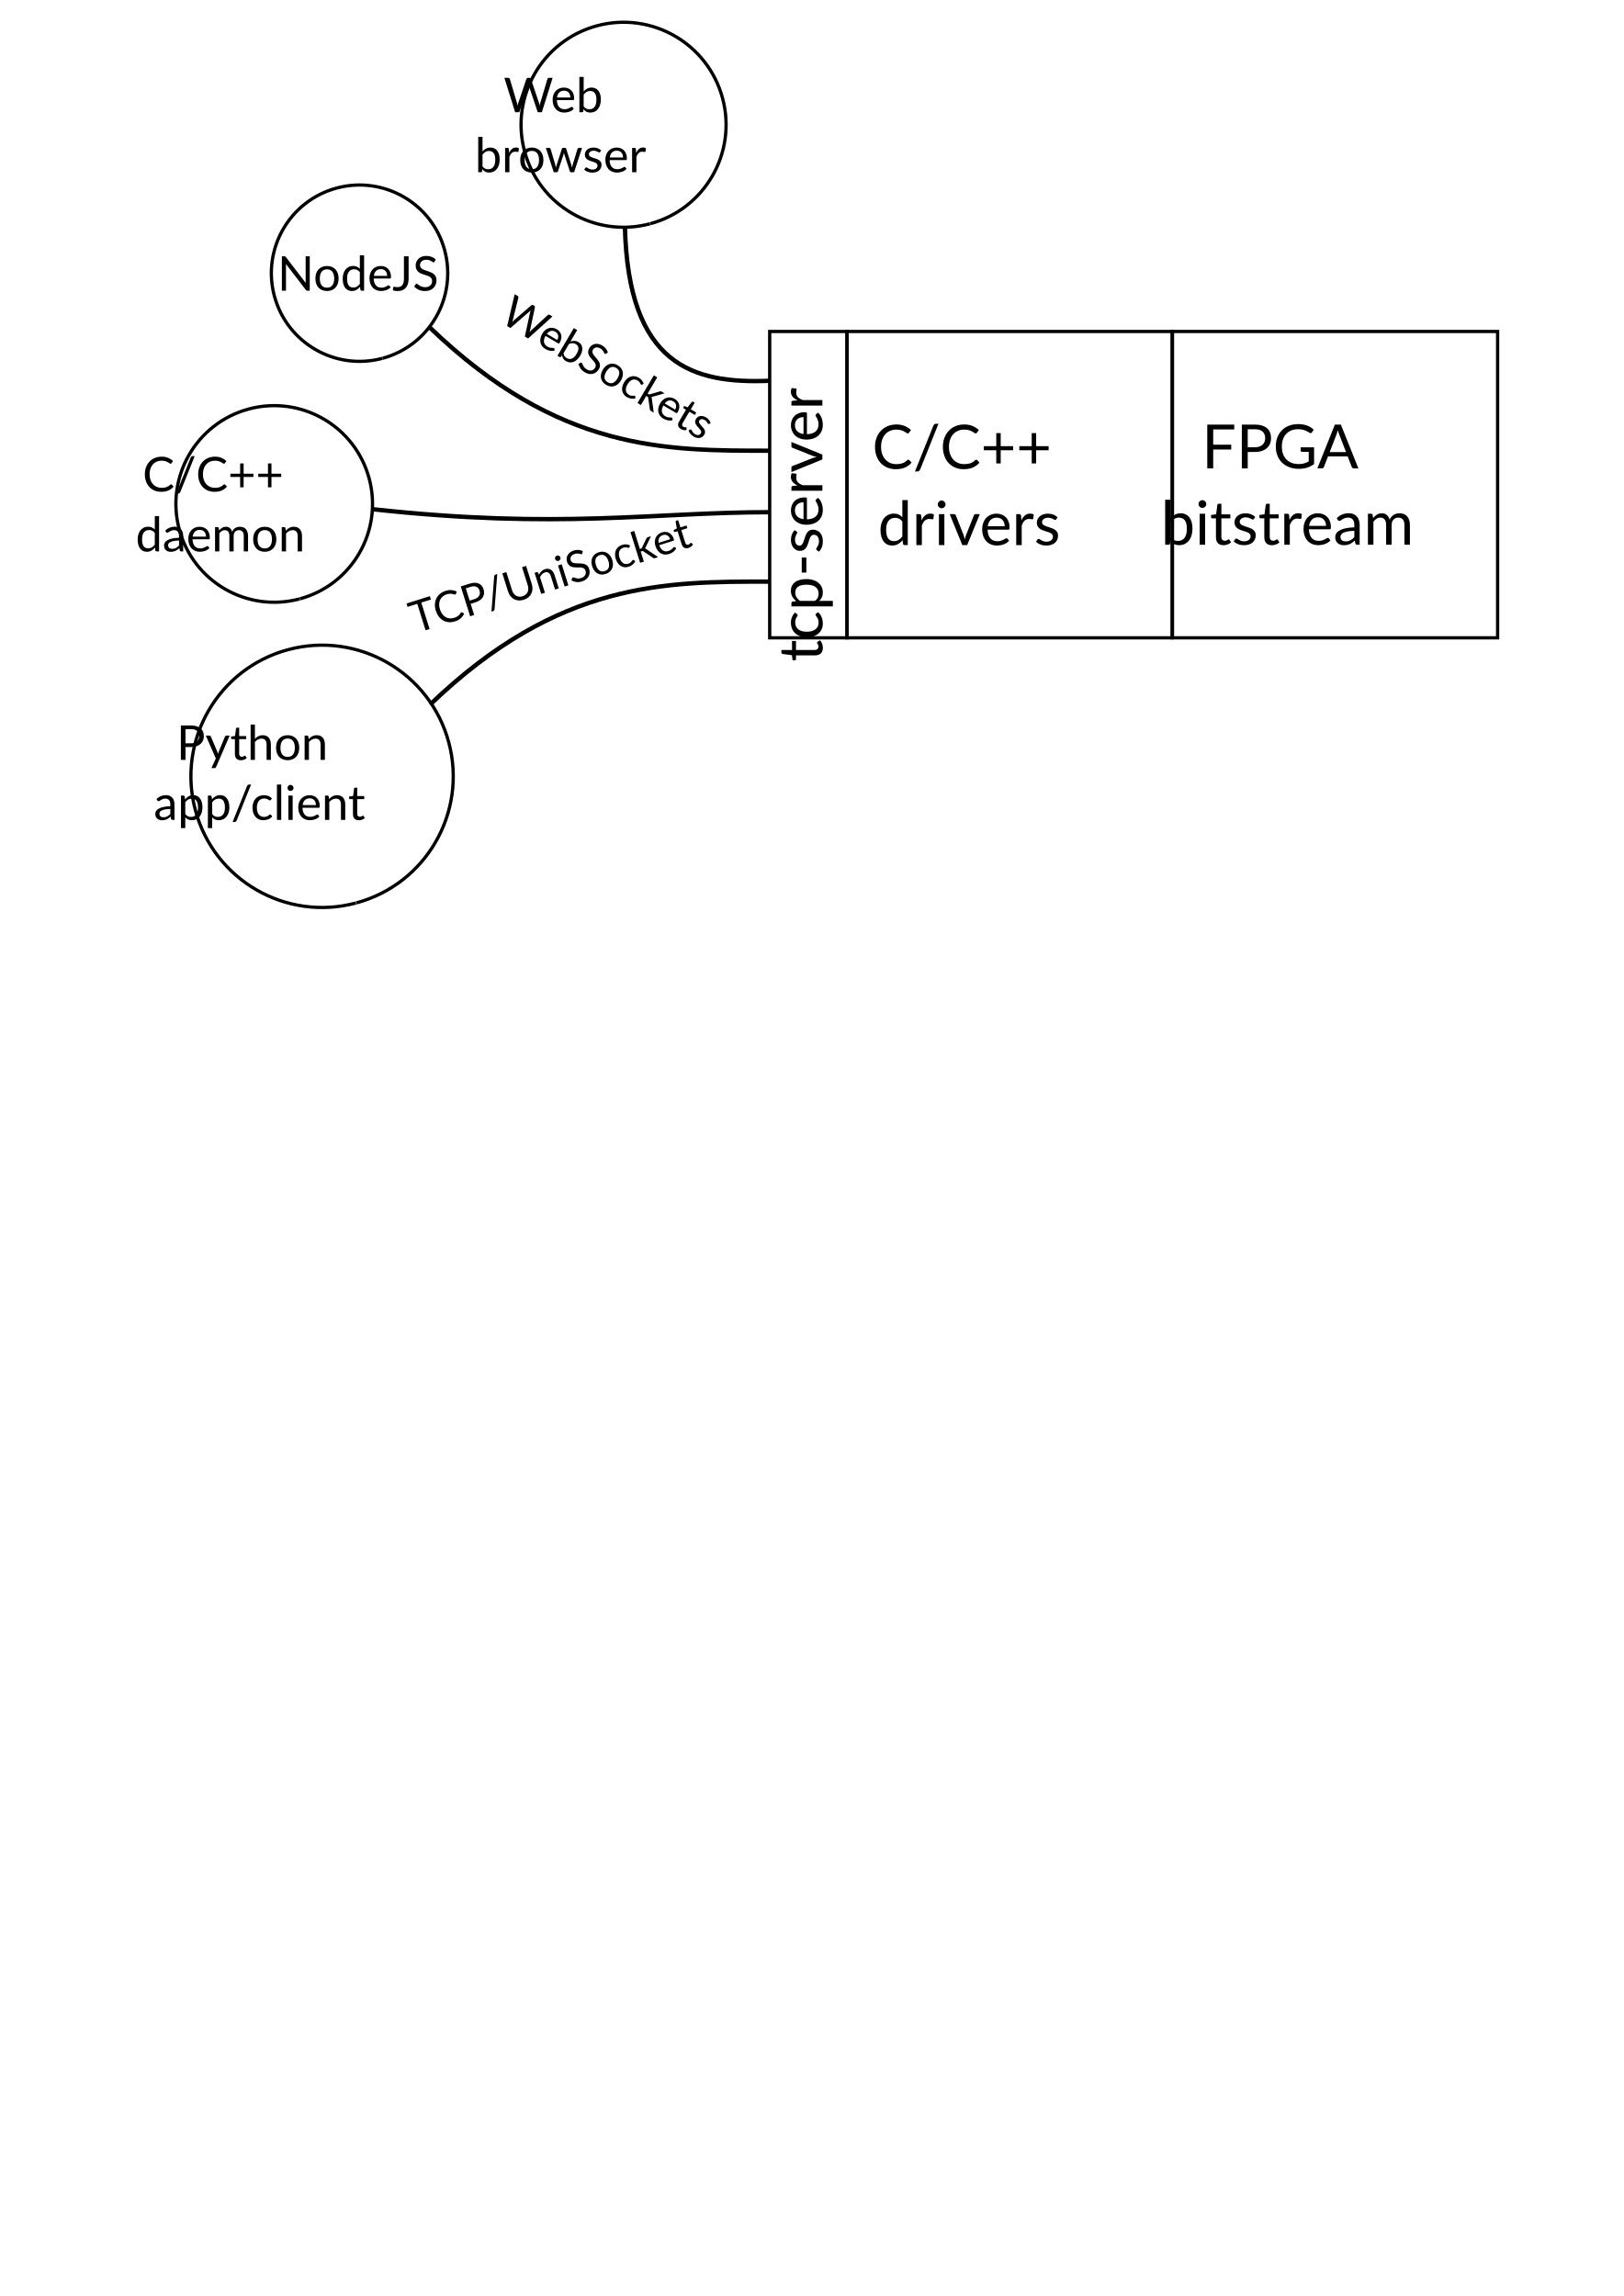
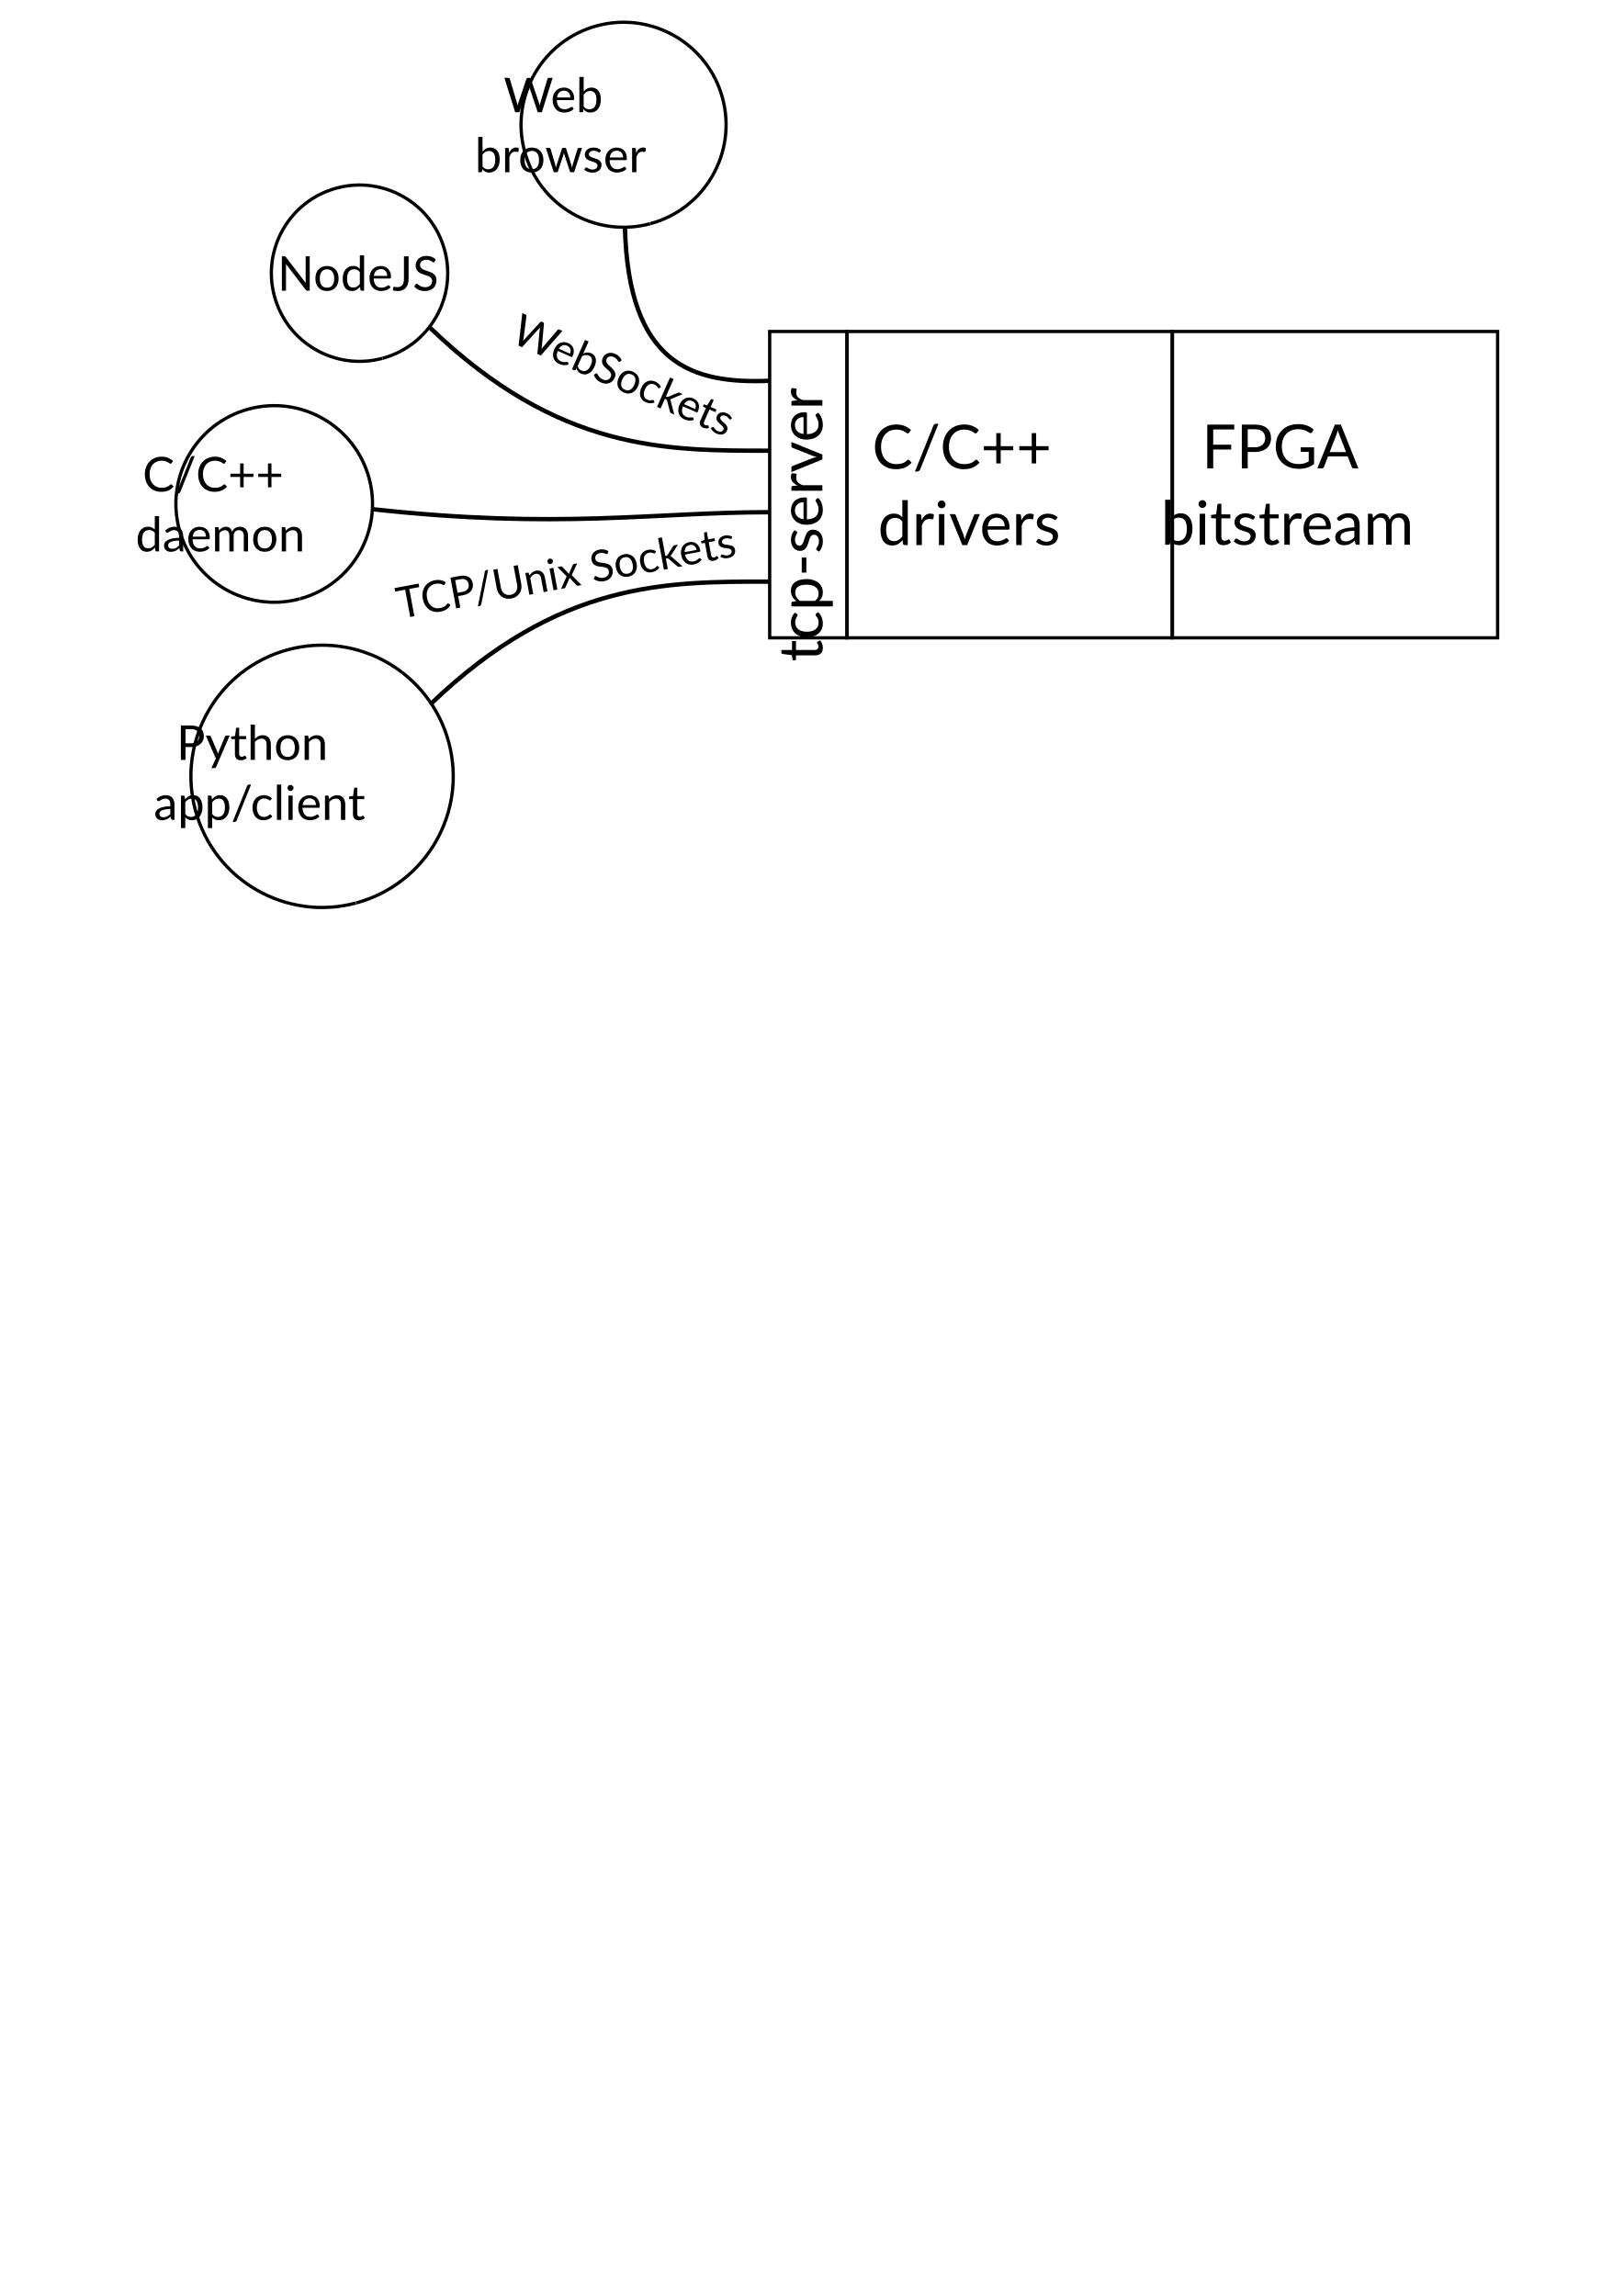
<svg xmlns="http://www.w3.org/2000/svg" width="744.094" height="1052.362" id="svg2" version="1.1">
  <defs id="defs4" />
  <g id="layer1">
    <g transform="translate(-149.1641,0.1071576)" id="g2993-1">
      <g transform="translate(-148.9975,2.1429446e-7)" id="g2993-9">
        <g id="g3089">
          <g transform="translate(298.1616,-0.8905657)" id="g2993">
            <rect style="fill:none;stroke:#000000;stroke-width:1.492;stroke-miterlimit:4;stroke-opacity:1;stroke-dasharray:none;stroke-dashoffset:0" id="rect2985" width="148.997" height="140.411" x="537.315" y="152.714" />
            <text xml:space="preserve" style="font-size:13px;font-style:normal;font-variant:normal;font-weight:normal;font-stretch:normal;line-height:125%;letter-spacing:0px;word-spacing:0px;fill:#000000;fill-opacity:1;stroke:none;font-family:Lato;-inkscape-font-specification:Lato" x="611.601" y="215.451" id="text2987">
              <tspan id="tspan2989" x="611.601" y="215.451" style="font-size:28px;text-align:center;text-anchor:middle">FPGA</tspan>
              <tspan x="611.601" y="250.451" id="tspan2991" style="font-size:28px;text-align:center;text-anchor:middle">bitstream</tspan>
            </text>
          </g>
          <rect style="fill:none;stroke:#000000;stroke-width:1.492;stroke-miterlimit:4;stroke-opacity:1;stroke-dasharray:none;stroke-dashoffset:0" id="rect2985-3" width="148.997" height="140.411" x="537.315" y="151.824" transform="translate(148.9975,-2.1429446e-7)" />
          <text xml:space="preserve" style="font-size:13px;font-style:normal;font-variant:normal;font-weight:normal;font-stretch:normal;line-height:125%;letter-spacing:0px;word-spacing:0px;fill:#000000;fill-opacity:1;stroke:none;font-family:Lato;-inkscape-font-specification:Lato" x="611.601" y="214.728" id="text2987-5" transform="translate(148.9975,-2.1429446e-7)">
            <tspan x="611.601" y="214.728" id="tspan2991-6" style="font-size:28px;text-align:center;text-anchor:middle">C/C++</tspan>
            <tspan id="tspan3031" x="611.601" y="249.728" style="font-size:28px;text-align:center;text-anchor:middle">drivers</tspan>
          </text>
          <rect style="fill:none;stroke:#000000;stroke-width:1.492;stroke-miterlimit:4;stroke-opacity:1;stroke-dasharray:none;stroke-dashoffset:0" id="rect2985-2" width="35.426" height="140.411" x="650.887" y="151.824" />
          <text transform="matrix(0,-1,1,0,0,0)" xml:space="preserve" style="font-size:13px;font-style:normal;font-variant:normal;font-weight:normal;font-stretch:normal;line-height:125%;letter-spacing:0px;word-spacing:0px;fill:#000000;fill-opacity:1;stroke:none;font-family:Lato;-inkscape-font-specification:Lato" x="-222.038" y="675.032" id="text2987-1">
            <tspan x="-222.038" y="675.032" id="tspan2991-1" style="font-size:28px;text-align:center;text-anchor:middle">tcp-server</tspan>
          </text>
        </g>
        <g id="g3075">
          <g id="g3103" transform="translate(98.97753,-14.21392)">
            <g id="g3135">
              <g id="g4033" transform="translate(0,-13.13198)">
                <path style="fill:none;stroke:#000000;stroke-width:1.492;stroke-miterlimit:4;stroke-opacity:1;stroke-dasharray:none;stroke-dashoffset:0" id="path3069" d="m 186.906,115.868 c -25.059,6.71 -50.813,-8.165 -57.523,-33.224 -6.71,-25.059 8.165,-50.813 33.224,-57.523 25.059,-6.71 50.813,8.165 57.523,33.224 6.696,25.008 -8.105,50.72 -33.093,57.488" transform="translate(310.1916,13.92618)" />
                <text xml:space="preserve" style="font-size:13px;font-style:normal;font-variant:normal;font-weight:normal;font-stretch:normal;line-height:125%;letter-spacing:0px;word-spacing:0px;fill:#000000;fill-opacity:1;stroke:none;font-family:Lato;-inkscape-font-specification:Lato" x="484.347" y="78.684" id="text3071">
                  <tspan id="tspan3073" x="484.347" y="78.684" style="font-size:22px;text-align:center;text-anchor:middle">Web</tspan>
                  <tspan id="tspan4031" x="484.347" y="106.184" style="font-size:22px;text-align:center;text-anchor:middle">browser</tspan>
                </text>
              </g>
            </g>
            <g transform="translate(75.96895,53.53982)" id="g3135-5" />
          </g>
          <g transform="translate(-19.26364,54.43952)" id="g3103-9">
            <path style="fill:none;stroke:#000000;stroke-width:1.492;stroke-miterlimit:4;stroke-opacity:1;stroke-dasharray:none;stroke-dashoffset:0" id="path3069-0" d="m 185.208,109.525 c -21.556,5.772 -43.71,-7.024 -49.482,-28.58 -5.772,-21.556 7.024,-43.71 28.58,-49.482 21.556,-5.772 43.71,7.024 49.482,28.58 5.76,21.512 -6.972,43.63 -28.467,49.452" transform="translate(307.4361,0.176182)" />
            <text xml:space="preserve" style="font-size:13px;font-style:normal;font-variant:normal;font-weight:normal;font-stretch:normal;line-height:125%;letter-spacing:0px;word-spacing:0px;fill:#000000;fill-opacity:1;stroke:none;font-family:Lato;-inkscape-font-specification:Lato" x="444.59" y="78.684" id="text3071-9">
              <tspan id="tspan3073-9" x="444.59" y="78.684" style="font-size:22px">NodeJS</tspan>
            </text>
          </g>
          <g id="g3103-4" transform="translate(-196.4194,171.641)">
            <g id="g3135-3">
              <g id="g3202" transform="translate(163.5714,97.85714)">
                <path style="fill:none;stroke:#000000;stroke-width:1.492;stroke-miterlimit:4;stroke-opacity:1;stroke-dasharray:none;stroke-dashoffset:0" id="path3069-7" d="m 190.303,128.553 c -32.065,8.586 -65.019,-10.448 -73.605,-42.513 -8.586,-32.065 10.448,-65.019 42.513,-73.605 32.065,-8.586 65.019,10.448 73.605,42.513 8.568,32 -10.371,64.899 -42.345,73.56" transform="translate(303.8539,15.72468)" />
                <text xml:space="preserve" style="font-size:13px;font-style:normal;font-variant:normal;font-weight:normal;font-stretch:normal;line-height:125%;letter-spacing:0px;word-spacing:0px;fill:#000000;fill-opacity:1;stroke:none;font-family:Lato;-inkscape-font-specification:Lato" x="478.227" y="78.684" id="text3071-5">
                  <tspan id="tspan3073-7" x="478.227" y="78.684" style="font-size:22px;text-align:center;text-anchor:middle">Python</tspan>
                  <tspan id="tspan3200" x="478.227" y="106.184" style="font-size:22px;text-align:center;text-anchor:middle">app/client</tspan>
                </text>
              </g>
            </g>
            <g transform="translate(75.96895,53.53982)" id="g3135-5-4" />
          </g>
          <g transform="translate(-67.24694,216.1578)" id="g3103-9-1">
            <g id="g3237" transform="translate(9.091373,-69.70053)">
              <path transform="translate(307.2246,13.92618)" d="m 186.408,114.01 c -24.033,6.435 -48.733,-7.831 -55.168,-31.864 -6.435,-24.033 7.831,-48.733 31.864,-55.168 24.033,-6.435 48.733,7.831 55.168,31.864 6.422,23.984 -7.773,48.643 -31.739,55.134" id="path3069-0-2" style="fill:none;stroke:#000000;stroke-width:1.492;stroke-miterlimit:4;stroke-opacity:1;stroke-dasharray:none;stroke-dashoffset:0" />
              <text id="text3071-9-5" y="78.684" x="482.268" style="font-size:13px;font-style:normal;font-variant:normal;font-weight:normal;font-stretch:normal;line-height:125%;letter-spacing:0px;word-spacing:0px;fill:#000000;fill-opacity:1;stroke:none;font-family:Lato;-inkscape-font-specification:Lato" xml:space="preserve">
                <tspan style="font-size:22px;text-align:center;text-anchor:middle" y="78.684" x="482.268" id="tspan3073-9-3">C/C++</tspan>
                <tspan id="tspan3235" style="font-size:22px;text-align:center;text-anchor:middle" y="106.184" x="482.268">daemon</tspan>
              </text>
            </g>
          </g>
          <path style="fill:none;stroke:#000000;stroke-width:2;stroke-linecap:butt;stroke-linejoin:miter;stroke-miterlimit:4;stroke-opacity:1;stroke-dasharray:none" d="m 352.543,174.54 c -34.786,1.383 -64.652,-6.879 -66.165,-70.711" id="path3243" transform="translate(298.1616,-0.1071578)" />
          <path style="fill:none;stroke:#000000;stroke-width:2;stroke-linecap:butt;stroke-linejoin:miter;stroke-miterlimit:4;stroke-opacity:1;stroke-dasharray:none" d="m 650.53,206.471 c -47.11,0 -96.176,0.427 -155.268,-56.334" id="path3243-3" />
          <path style="fill:none;stroke:#000000;stroke-width:2;stroke-linecap:butt;stroke-linejoin:miter;stroke-miterlimit:4;stroke-opacity:1;stroke-dasharray:none" d="m 650.945,234.654 c -53.45,0 -96.185,8.033 -182.046,-1.371" id="path3243-3-0" />
          <path style="fill:none;stroke:#000000;stroke-width:2;stroke-linecap:butt;stroke-linejoin:miter;stroke-miterlimit:4;stroke-opacity:1;stroke-dasharray:none" d="m 650.557,266.474 c -47.11,0 -96.176,-0.427 -155.268,56.334" id="path3243-3-6" />
-           <text xml:space="preserve" style="font-size:13px;font-style:normal;font-variant:normal;font-weight:normal;font-stretch:normal;line-height:125%;letter-spacing:0px;word-spacing:0px;fill:#000000;fill-opacity:1;stroke:none;font-family:Lato;-inkscape-font-specification:Lato" x="528.047" y="-141.135" id="text4064" transform="matrix(0.8611249,0.5083934,-0.5083934,0.8611249,0,0)">
-             <tspan id="tspan4066" x="528.047" y="-141.135" style="font-size:20px">WebSockets</tspan>
+           <text xml:space="preserve" style="font-size:13px;font-style:normal;font-variant:normal;font-weight:normal;font-stretch:normal;line-height:125%;letter-spacing:0px;word-spacing:0px;fill:#000000;fill-opacity:1;stroke:none;font-family:Lato;-inkscape-font-specification:Lato" x="549.272" y="-72.027" id="text4064" transform="matrix(0.9144785,0.4046345,-0.4046345,0.9144785,0,0)">
+             <tspan id="tspan4066" x="549.272" y="-72.027" style="font-size:20px">WebSockets</tspan>
          </text>
-           <text xml:space="preserve" style="font-size:13px;font-style:normal;font-variant:normal;font-weight:normal;font-stretch:normal;line-height:125%;letter-spacing:0px;word-spacing:0px;fill:#000000;fill-opacity:1;stroke:none;font-family:Lato;-inkscape-font-specification:Lato" x="378.829" y="423.492" id="text4064-7" transform="matrix(0.9538949,-0.3001409,0.3001409,0.9538949,0,0)">
-             <tspan id="tspan4066-5" x="378.829" y="423.492" style="font-size:20px">TCP/UniSocket</tspan>
+           <text xml:space="preserve" style="font-size:13px;font-style:normal;font-variant:normal;font-weight:normal;font-stretch:normal;line-height:125%;letter-spacing:0px;word-spacing:0px;fill:#000000;fill-opacity:1;stroke:none;font-family:Lato;-inkscape-font-specification:Lato" x="421.209" y="366.938" id="text4064-7" transform="matrix(0.9830829,-0.1831612,0.1831612,0.9830829,0,0)">
+             <tspan id="tspan4066-5" x="421.209" y="366.938" style="font-size:20px">TCP/Unix Sockets</tspan>
          </text>
        </g>
      </g>
    </g>
  </g>
</svg>
